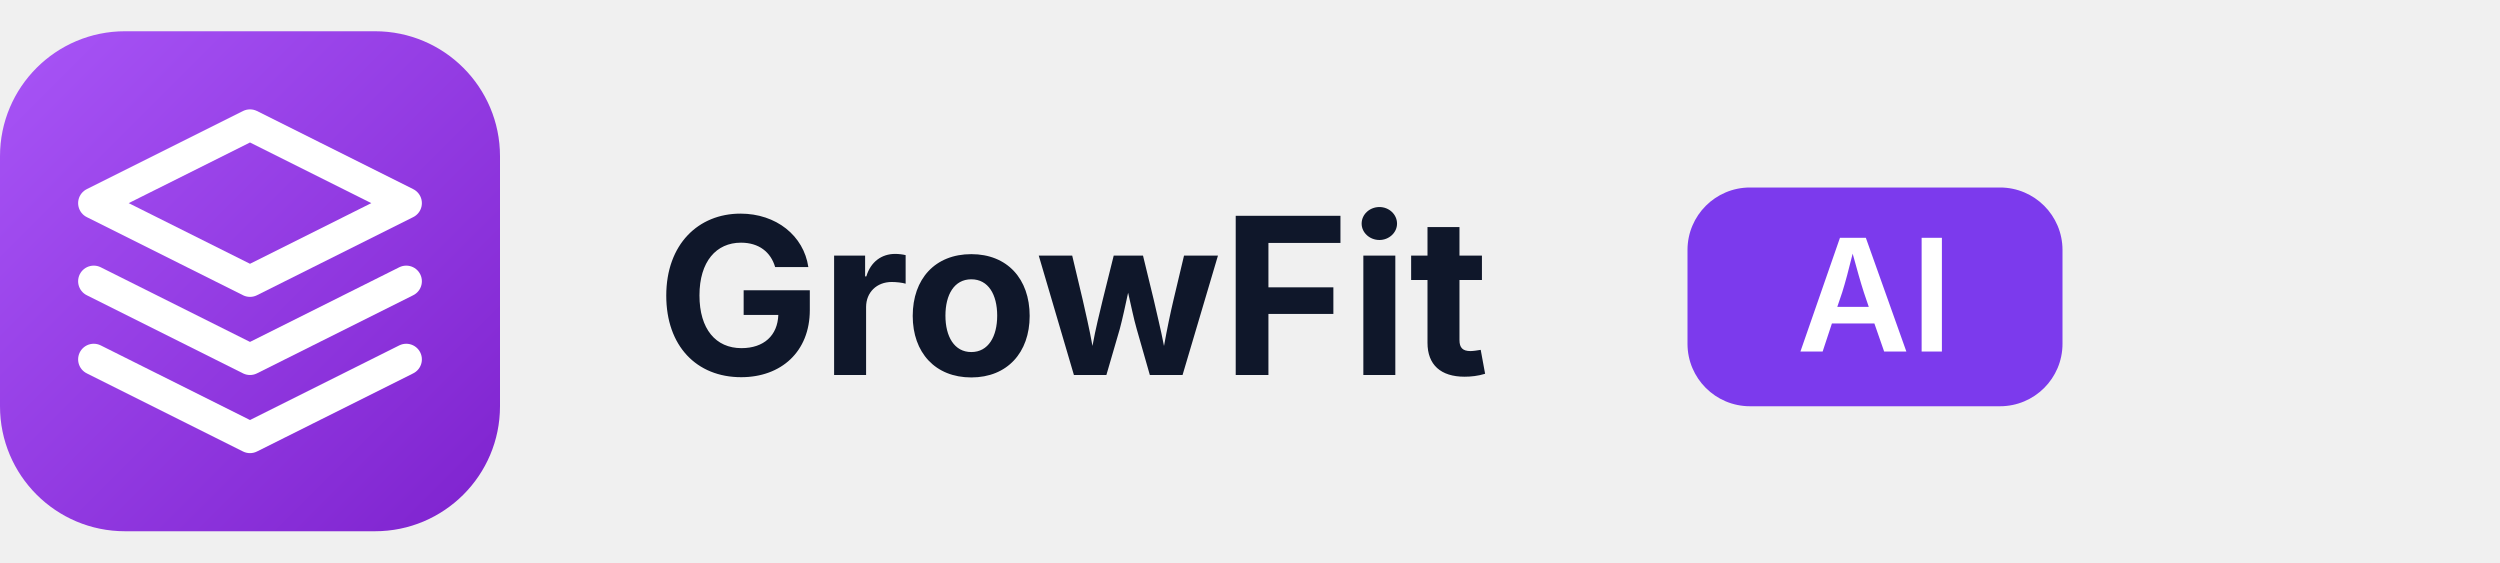
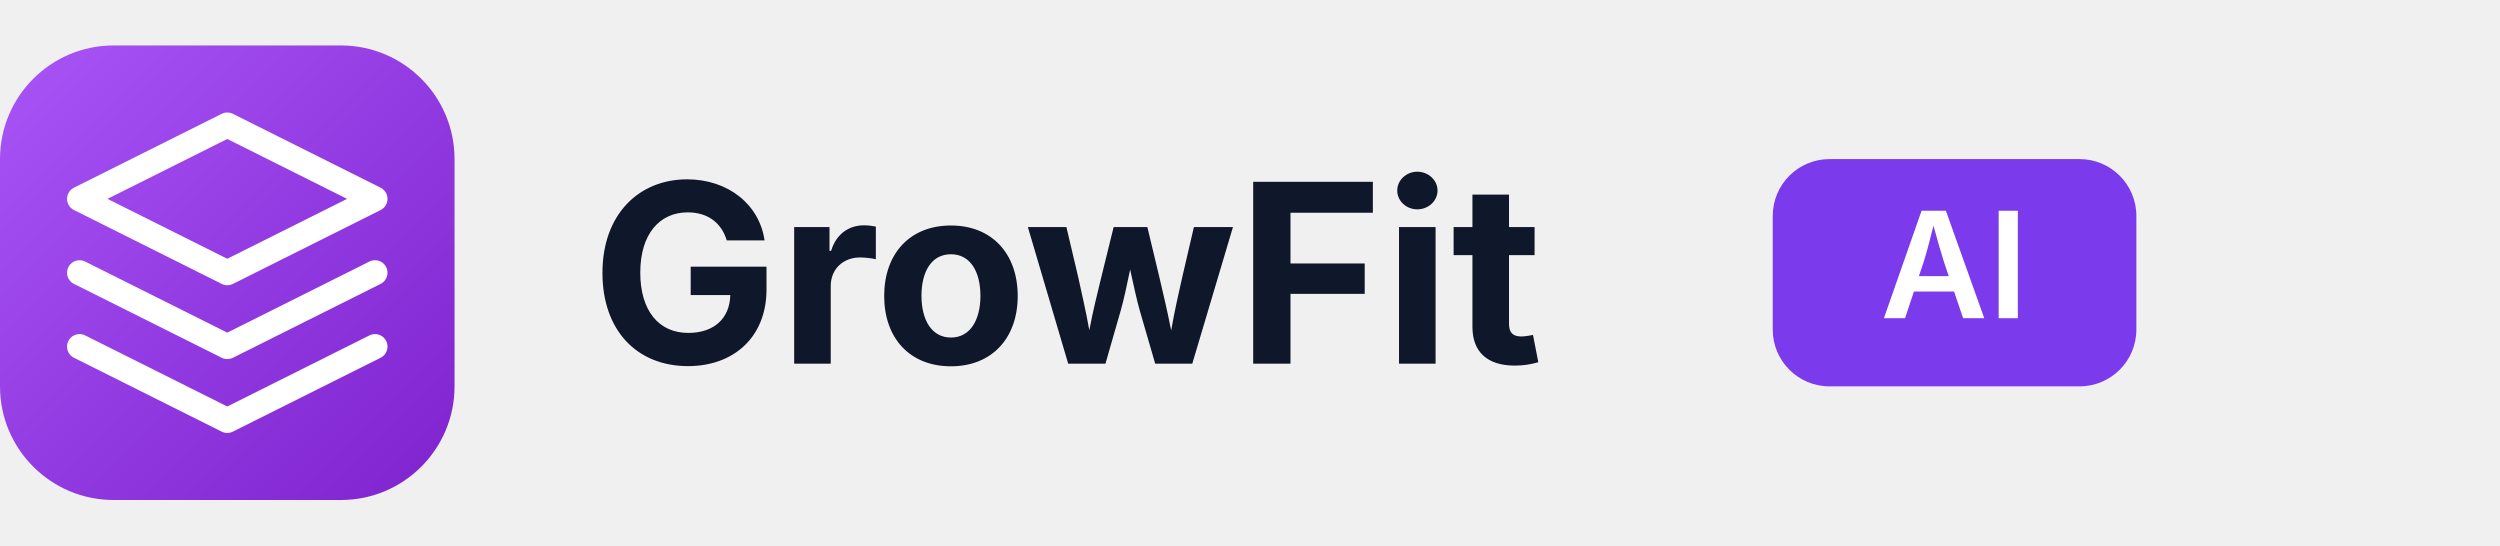
- <svg xmlns="http://www.w3.org/2000/svg" width="160" height="36" viewBox="0 0 160 36">
+ <svg xmlns="http://www.w3.org/2000/svg" width="220" height="48" viewBox="0 0 220 48">
  <defs>
    <linearGradient id="logoGrad" x1="0%" y1="0%" x2="100%" y2="100%">
      <stop offset="0%" style="stop-color:#a855f7;stop-opacity:1" />
      <stop offset="100%" style="stop-color:#7e22ce;stop-opacity:1" />
    </linearGradient>
  </defs>
-   <rect x="0" y="2" width="32" height="32" rx="8" fill="url(#logoGrad)" />
-   <g transform="translate(6, 8)" stroke="white" stroke-width="2" stroke-linecap="round" stroke-linejoin="round" fill="none">
-     <path d="M10 0L0 5l10 5 10-5-10-5z" />
-     <path d="M0 15l10 5 10-5" />
-     <path d="M0 10l10 5 10-5" />
+   <rect x="0" y="4" width="40" height="40" rx="10" fill="url(#logoGrad)" />
+   <g transform="translate(7, 11)" stroke="white" stroke-width="2.2" stroke-linecap="round" stroke-linejoin="round" fill="none">
+     <path d="M13 0L0 6.5l13 6.5 13-6.5-13-6.5z" />
+     <path d="M0 19.5l13 6.5 13-6.5" />
+     <path d="M0 13l13 6.5 13-6.5" />
  </g>
-   <text x="42" y="24" font-family="-apple-system, BlinkMacSystemFont, 'Pretendard', 'Segoe UI', sans-serif" font-size="14" font-weight="700" fill="#0f172a">GrowFit</text>
-   <rect x="108" y="12" width="24" height="14" rx="4" fill="#7c3aed" />
-   <text x="120" y="22.5" font-family="-apple-system, BlinkMacSystemFont, 'Pretendard', 'Segoe UI', sans-serif" font-size="10" font-weight="600" fill="white" text-anchor="middle">AI</text>
+   <text x="52" y="32" font-family="-apple-system, BlinkMacSystemFont, 'Pretendard', 'Segoe UI', sans-serif" font-size="22" font-weight="700" fill="#0f172a">GrowFit</text>
+   <rect x="156" y="14" width="32" height="20" rx="5" fill="#7c3aed" />
+   <text x="172" y="28" font-family="-apple-system, BlinkMacSystemFont, 'Pretendard', 'Segoe UI', sans-serif" font-size="13" font-weight="600" fill="white" text-anchor="middle">AI</text>
</svg>
